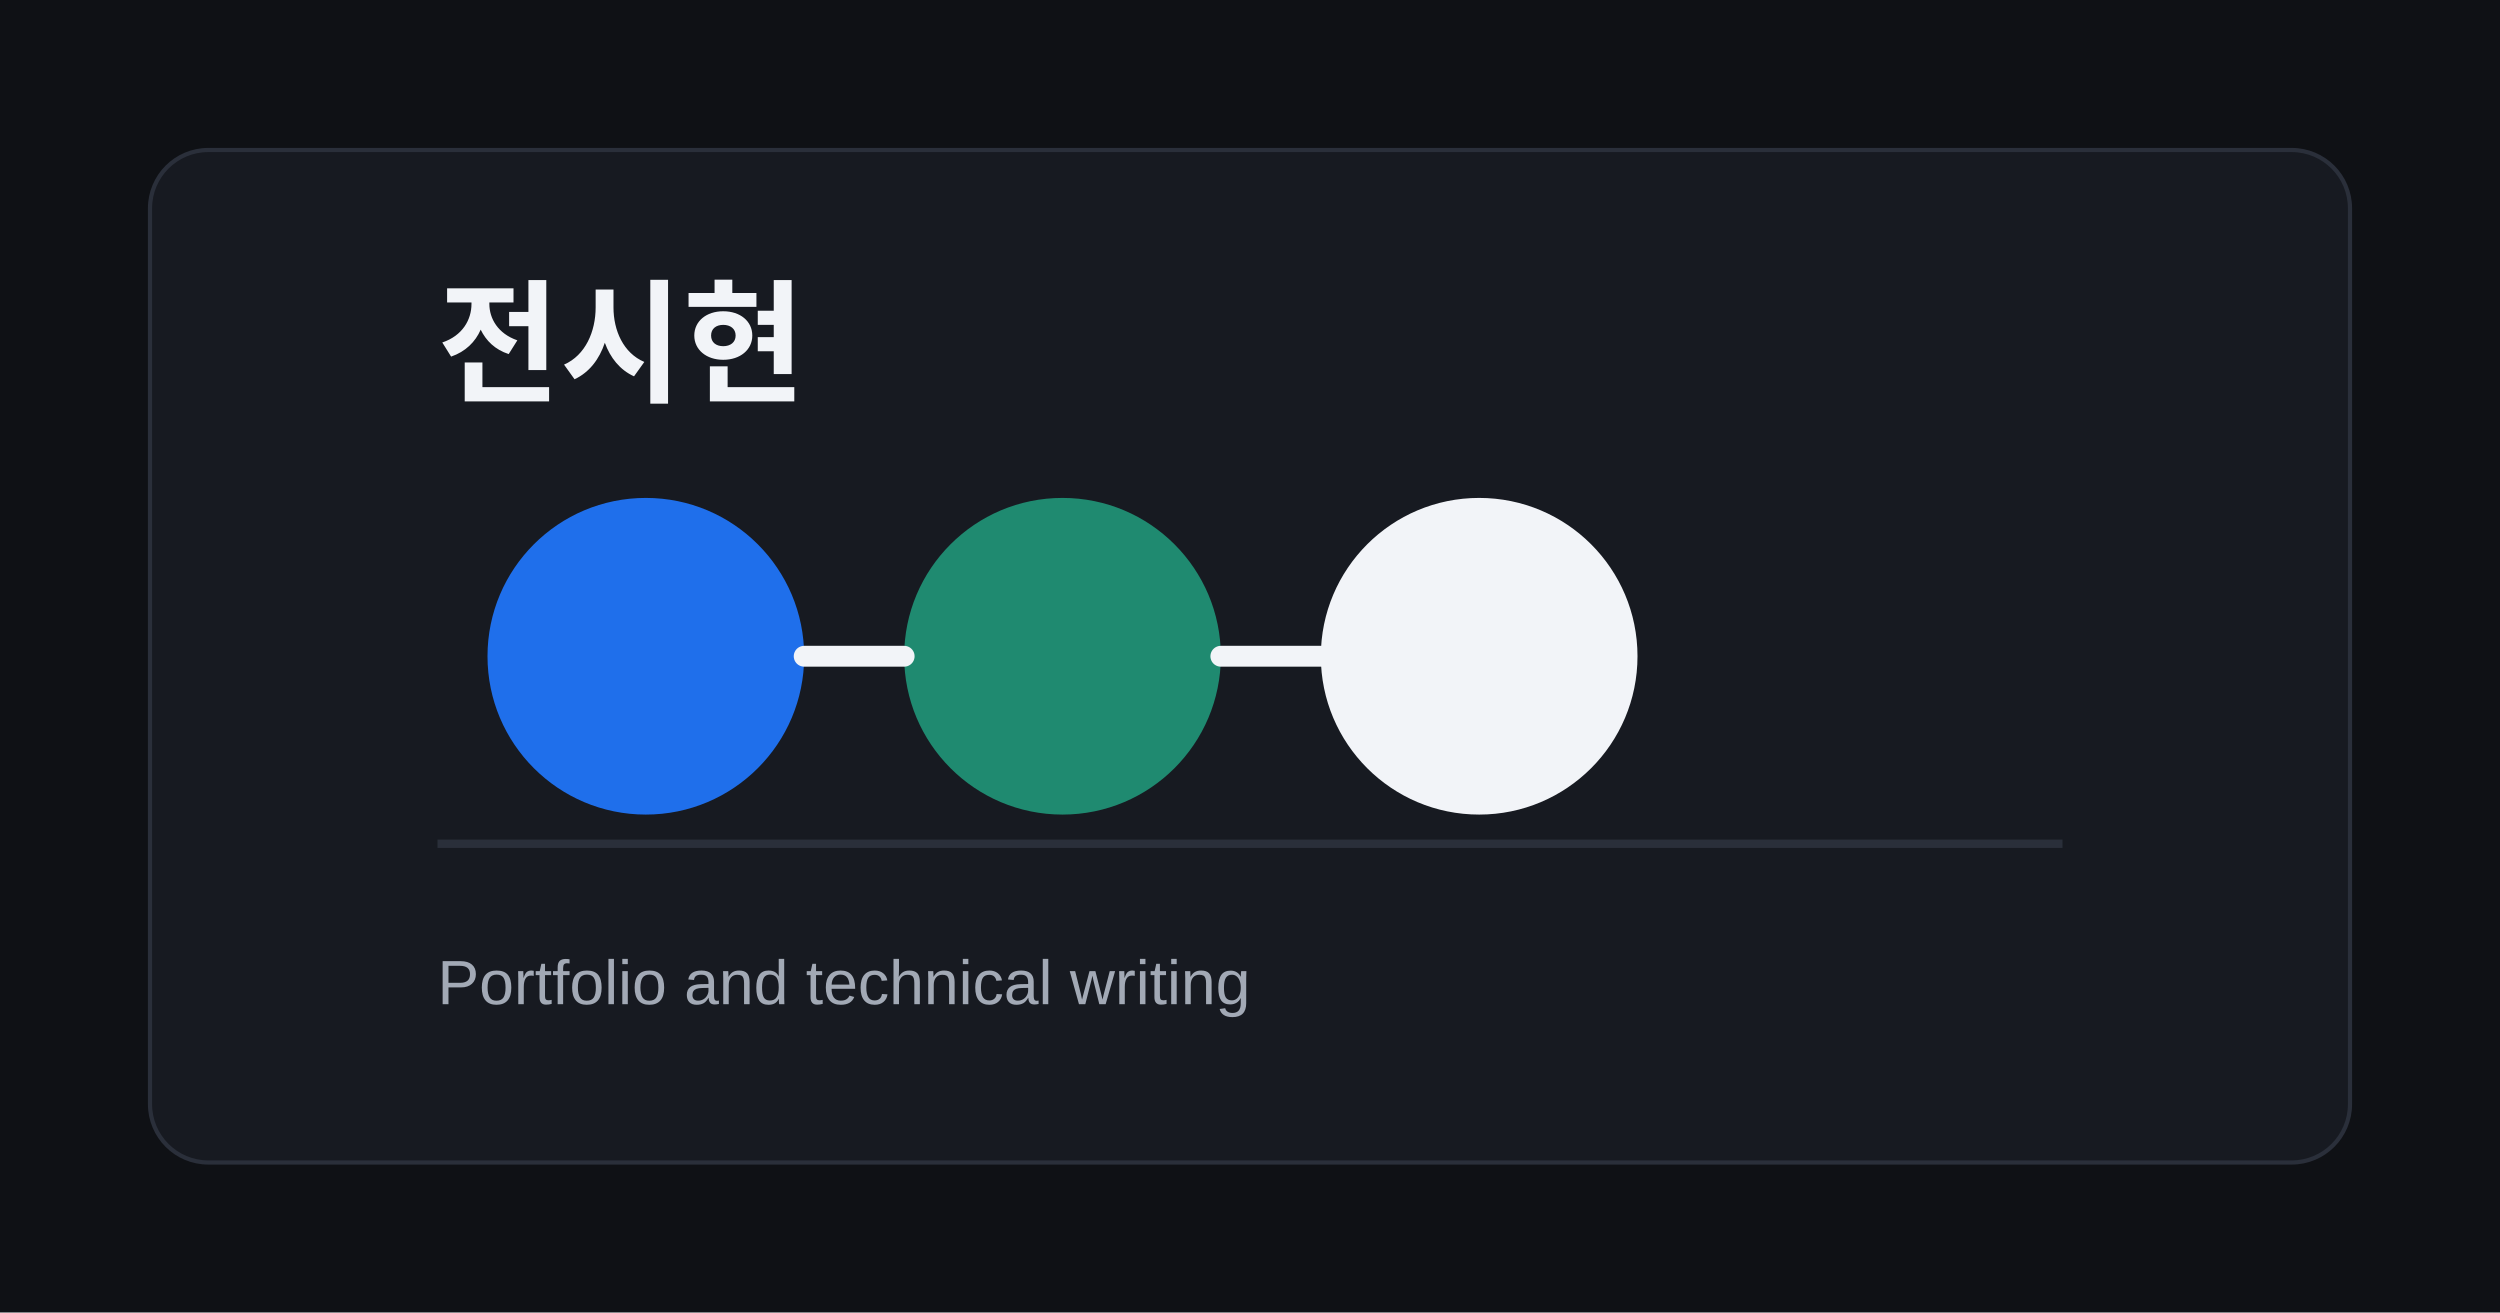
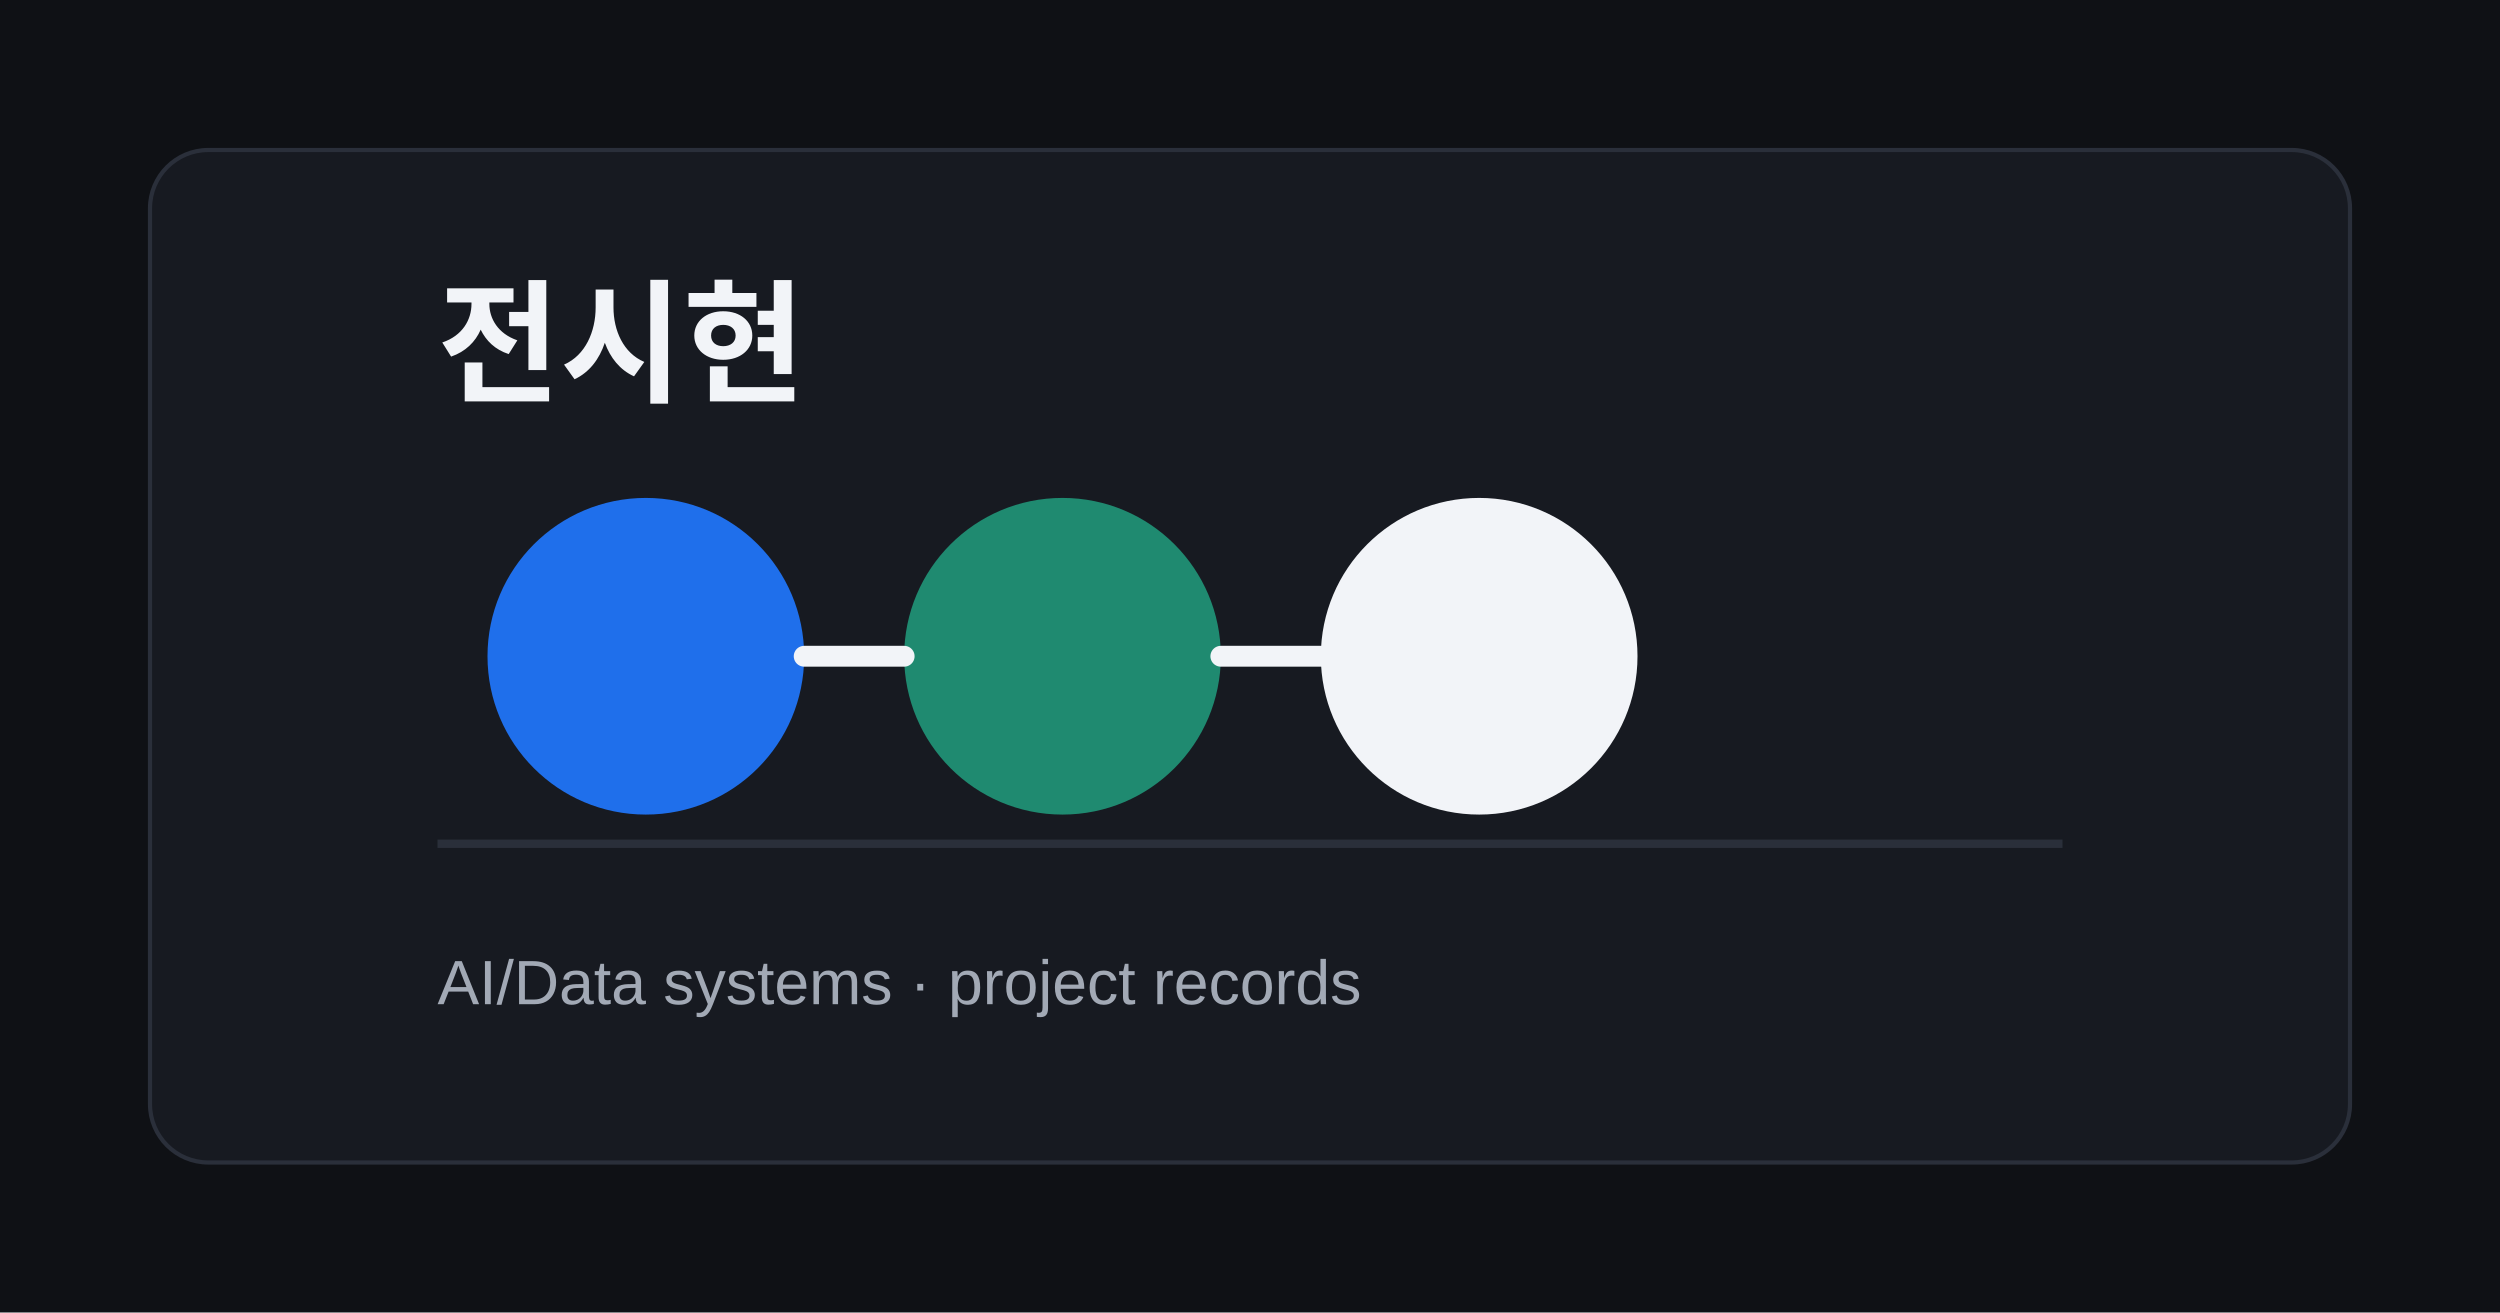
<svg xmlns="http://www.w3.org/2000/svg" width="1200" height="630" viewBox="0 0 1200 630" role="img" aria-labelledby="title desc">
  <rect width="1200" height="630" fill="#0f1115" />
  <rect x="72" y="72" width="1056" height="486" rx="28" fill="#171a21" stroke="#2a2f3a" stroke-width="2" />
  <path d="M210 405H990" stroke="#2a2f3a" stroke-width="4" />
  <circle cx="310" cy="315" r="76" fill="#1f6feb" />
  <circle cx="510" cy="315" r="76" fill="#1f8a70" />
  <circle cx="710" cy="315" r="76" fill="#f2f4f8" />
  <path d="M386 315H434M586 315H634" stroke="#f2f4f8" stroke-width="10" stroke-linecap="round" />
  <text x="210" y="188" fill="#f2f4f8" font-family="Pretendard, Arial, sans-serif" font-size="64" font-weight="700">전시현</text>
-   <text x="210" y="482" fill="#a2a9b5" font-family="Arial, sans-serif" font-size="30">Portfolio and technical writing</text>
+   <text x="210" y="482" fill="#a2a9b5" font-family="Arial, sans-serif" font-size="30">AI/Data systems · project records</text>
</svg>
